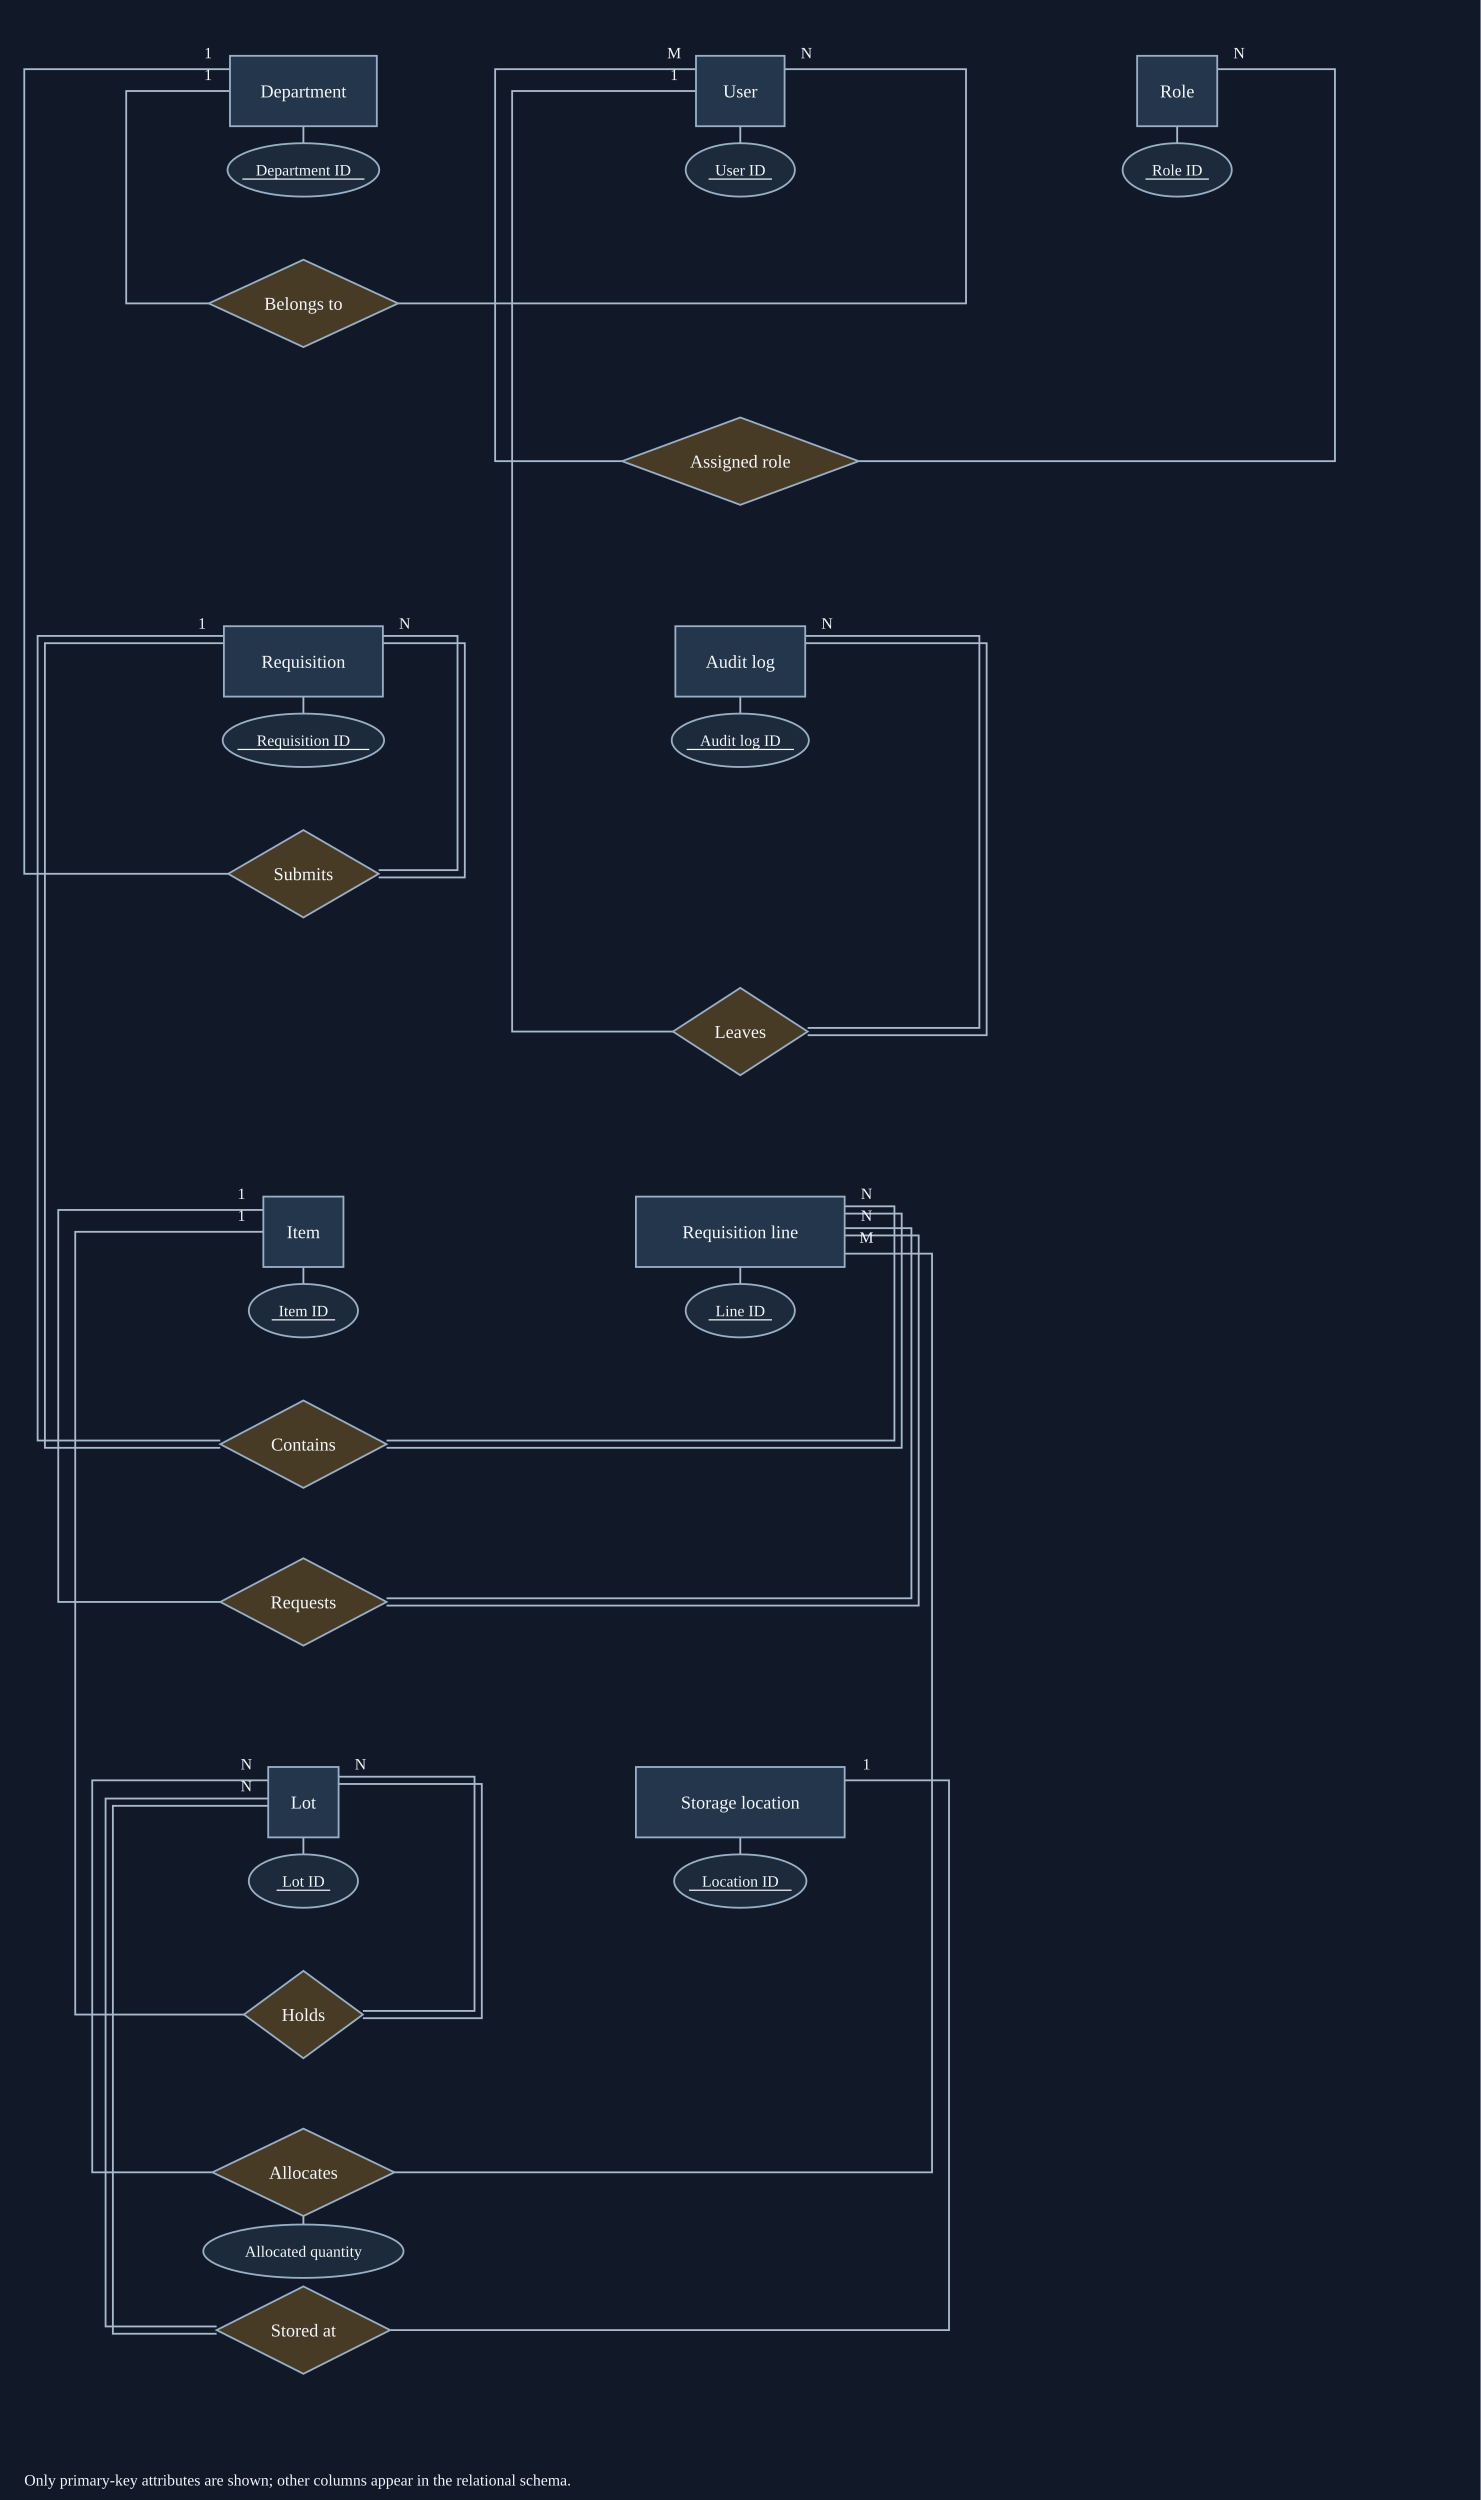
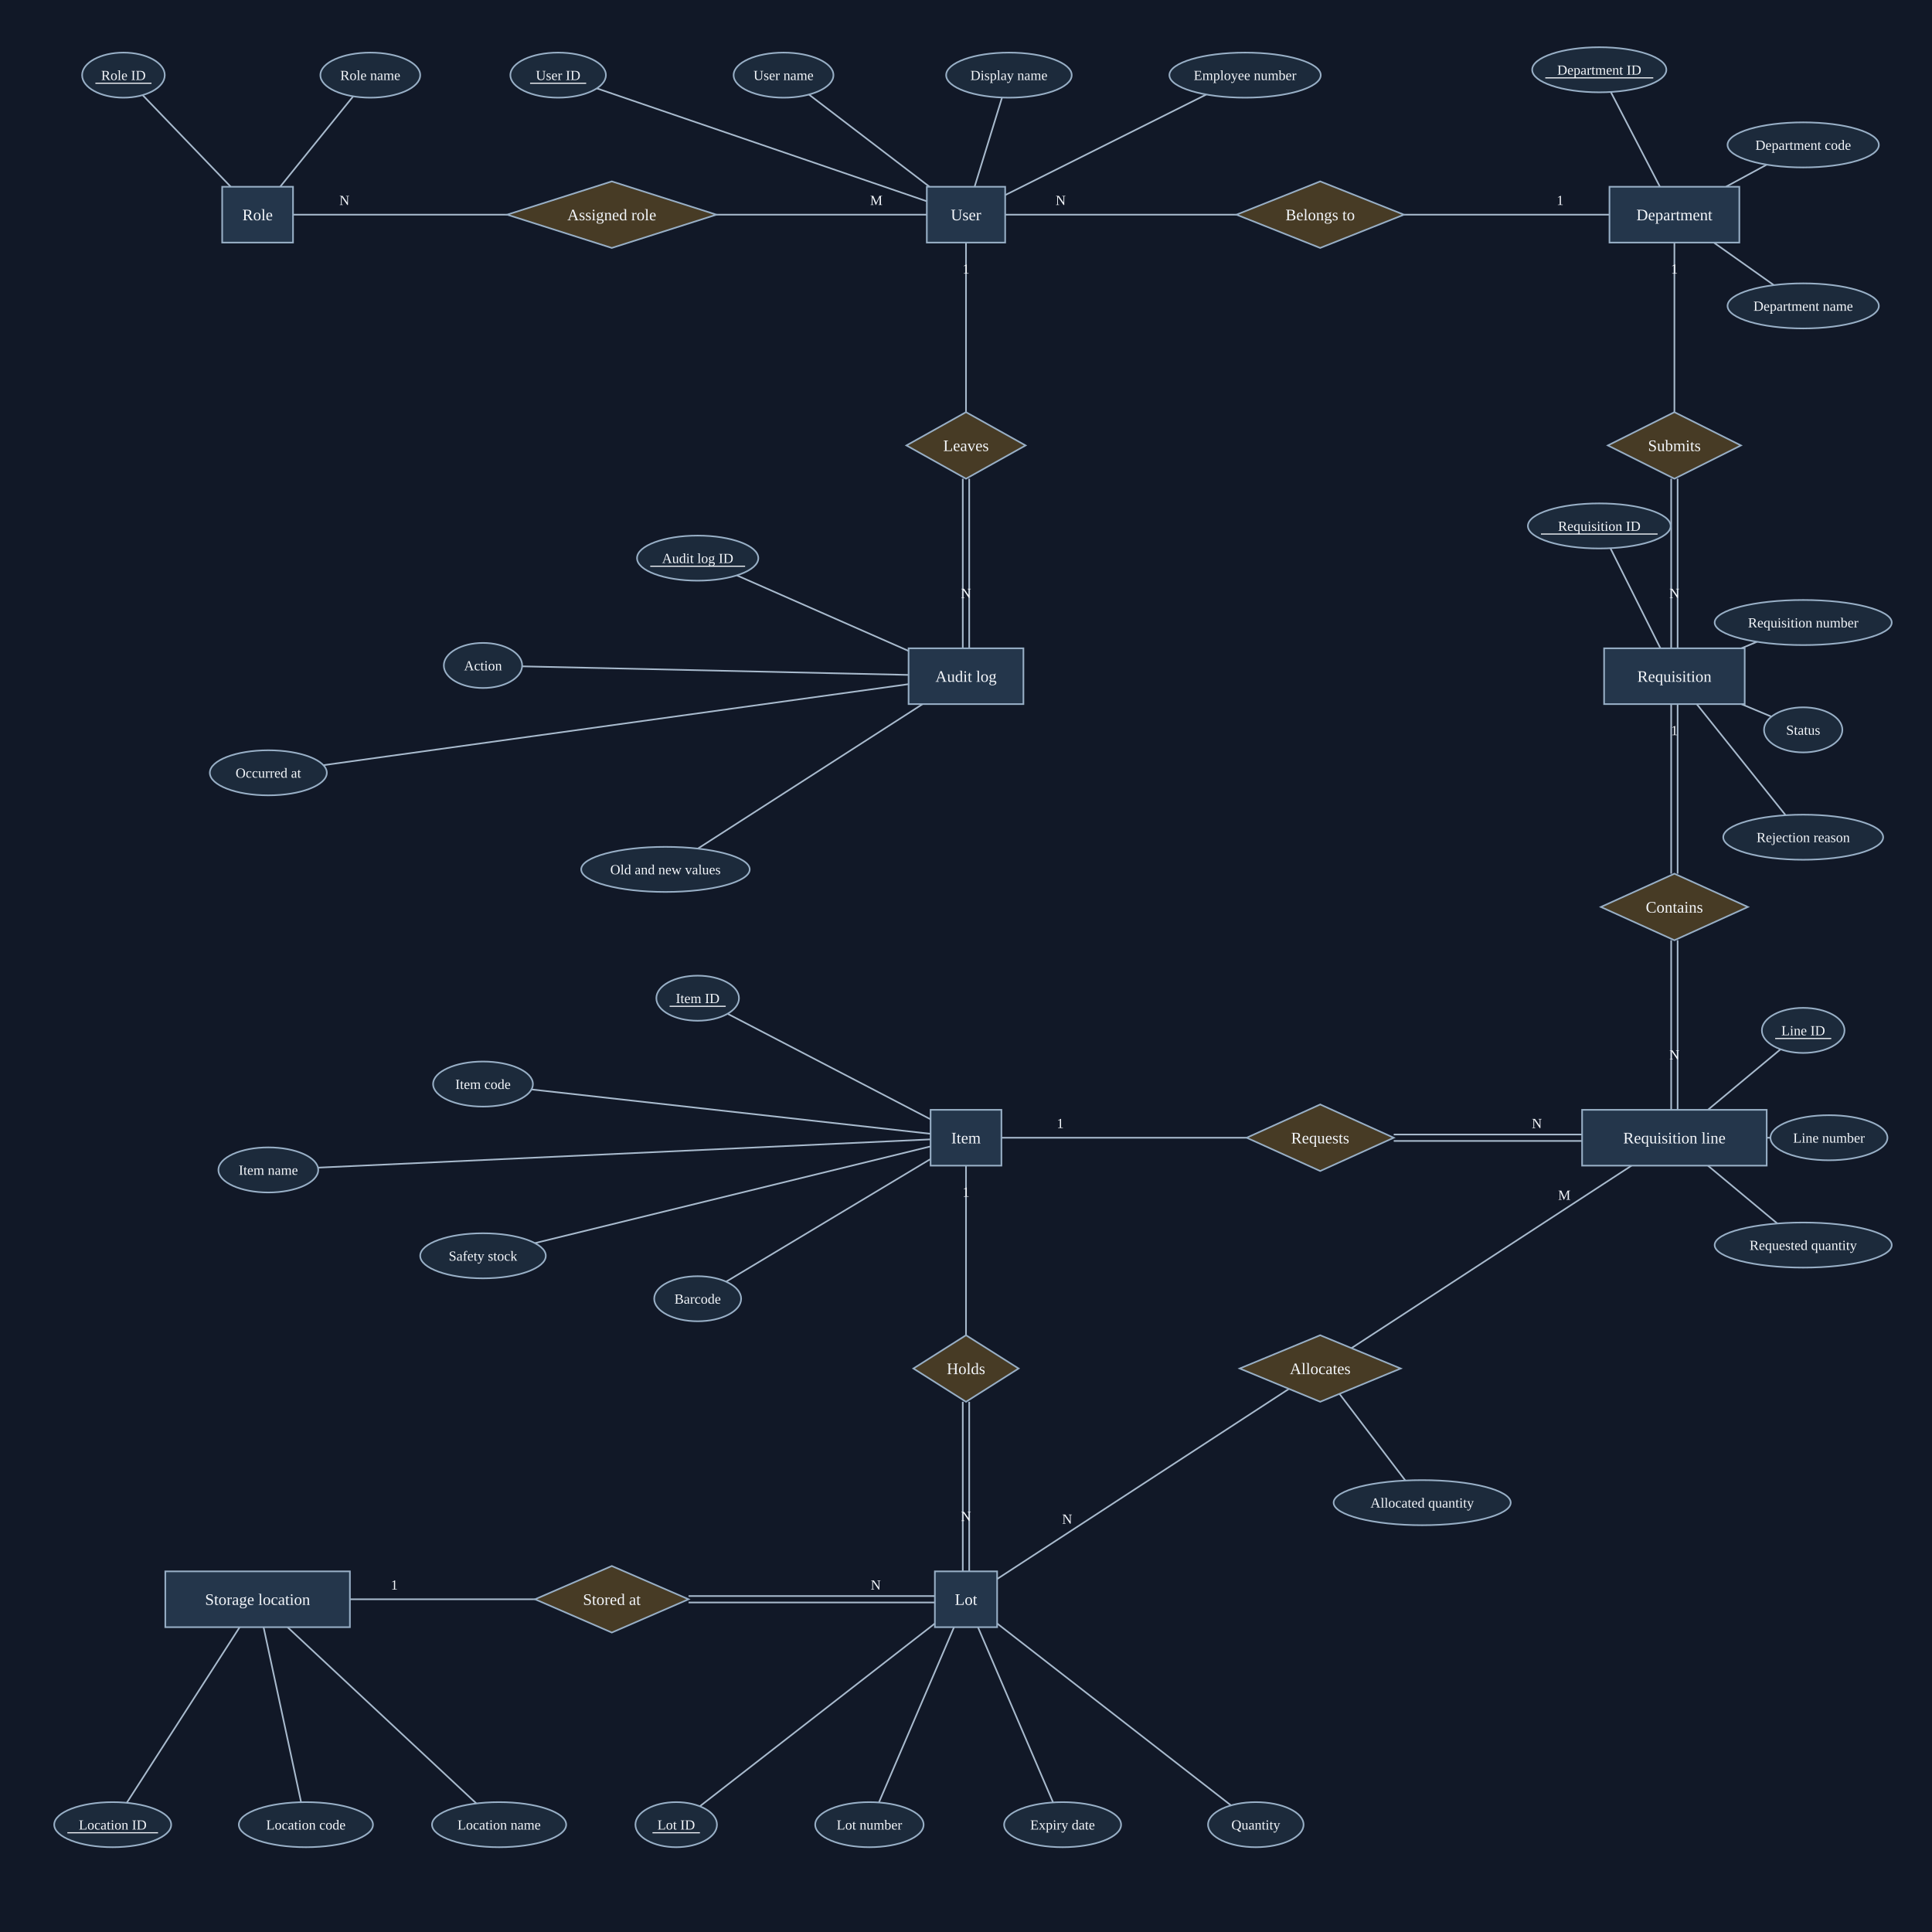
- <svg xmlns="http://www.w3.org/2000/svg" width="1220" height="2060" viewBox="0 0 1220 2060" role="img" aria-labelledby="title description">
-   <rect x="0" y="0" width="1220" height="2060" fill="#111827" />
-   <line data-attribute-line="entity:DEPARTMENT:attribute:DEPARTMENT:DEPARTMENT_ID" x1="250" y1="104" x2="250" y2="118" stroke="#a8bacd" stroke-width="1.5" />
-   <line data-attribute-line="entity:REQUISITION:attribute:REQUISITION:REQUISITION_ID" x1="250" y1="574" x2="250" y2="588" stroke="#a8bacd" stroke-width="1.5" />
-   <line data-attribute-line="entity:ITEM:attribute:ITEM:ITEM_ID" x1="250" y1="1044" x2="250" y2="1058" stroke="#a8bacd" stroke-width="1.5" />
-   <line data-attribute-line="entity:REQUISITION_LINE:attribute:REQUISITION_LINE:REQUISITION_LINE_ID" x1="610" y1="1044" x2="610" y2="1058" stroke="#a8bacd" stroke-width="1.5" />
-   <line data-attribute-line="entity:STOCK_LOT:attribute:STOCK_LOT:STOCK_LOT_ID" x1="250" y1="1514" x2="250" y2="1528" stroke="#a8bacd" stroke-width="1.5" />
-   <line data-attribute-line="entity:STORAGE_LOCATION:attribute:STORAGE_LOCATION:LOCATION_ID" x1="610" y1="1514" x2="610" y2="1528" stroke="#a8bacd" stroke-width="1.5" />
-   <line data-attribute-line="entity:USER:attribute:USER:USER_ID" x1="610" y1="104" x2="610" y2="118" stroke="#a8bacd" stroke-width="1.5" />
-   <line data-attribute-line="entity:ROLE:attribute:ROLE:ROLE_ID" x1="970" y1="104" x2="970" y2="118" stroke="#a8bacd" stroke-width="1.5" />
-   <line data-attribute-line="entity:AUDIT_LOG:attribute:AUDIT_LOG:AUDIT_LOG_ID" x1="610" y1="574" x2="610" y2="588" stroke="#a8bacd" stroke-width="1.5" />
-   <line data-attribute-line="relationship:ALLOCATES:attribute:ALLOCATES:ALLOCATED_QUANTITY" x1="250" y1="1826" x2="250" y2="1833" stroke="#a8bacd" stroke-width="1.5" />
-   <path data-connection="SUBMITS:DEPARTMENT" d="M 189.5 57 H 20 V 720 H 188" fill="none" stroke="#a8bacd" stroke-width="1.5" />
-   <text x="171.5" y="48" text-anchor="middle" font-size="13" fill="#f4f7fb">1</text>
-   <path data-connection="SUBMITS:REQUISITION" d="M 315.5 524 H 377 V 717 H 312" fill="none" stroke="#a8bacd" stroke-width="1.5" />
-   <path data-connection="SUBMITS:REQUISITION" d="M 315.5 530 H 383 V 723 H 312" fill="none" stroke="#a8bacd" stroke-width="1.5" />
-   <text x="333.5" y="518" text-anchor="middle" font-size="13" fill="#f4f7fb">N</text>
-   <path data-connection="CONTAINS:REQUISITION" d="M 184.5 524 H 31 V 1187 H 181.5" fill="none" stroke="#a8bacd" stroke-width="1.5" />
-   <path data-connection="CONTAINS:REQUISITION" d="M 184.5 530 H 37 V 1193 H 181.5" fill="none" stroke="#a8bacd" stroke-width="1.5" />
-   <text x="166.5" y="518" text-anchor="middle" font-size="13" fill="#f4f7fb">1</text>
-   <path data-connection="CONTAINS:REQUISITION_LINE" d="M 696 994 H 737 V 1187 H 318.5" fill="none" stroke="#a8bacd" stroke-width="1.5" />
-   <path data-connection="CONTAINS:REQUISITION_LINE" d="M 696 1000 H 743 V 1193 H 318.5" fill="none" stroke="#a8bacd" stroke-width="1.5" />
-   <text x="714" y="988" text-anchor="middle" font-size="13" fill="#f4f7fb">N</text>
-   <path data-connection="REQUESTS:REQUISITION_LINE" d="M 696 1012 H 751 V 1317 H 318.5" fill="none" stroke="#a8bacd" stroke-width="1.5" />
-   <path data-connection="REQUESTS:REQUISITION_LINE" d="M 696 1018 H 757 V 1323 H 318.5" fill="none" stroke="#a8bacd" stroke-width="1.5" />
-   <text x="714" y="1006" text-anchor="middle" font-size="13" fill="#f4f7fb">N</text>
-   <path data-connection="REQUESTS:ITEM" d="M 217 997 H 48 V 1320 H 181.5" fill="none" stroke="#a8bacd" stroke-width="1.5" />
-   <text x="199" y="988" text-anchor="middle" font-size="13" fill="#f4f7fb">1</text>
-   <path data-connection="HOLDS:ITEM" d="M 217 1015 H 62 V 1660 H 201" fill="none" stroke="#a8bacd" stroke-width="1.5" />
-   <text x="199" y="1006" text-anchor="middle" font-size="13" fill="#f4f7fb">1</text>
-   <path data-connection="HOLDS:STOCK_LOT" d="M 279 1464 H 391 V 1657 H 299" fill="none" stroke="#a8bacd" stroke-width="1.5" />
-   <path data-connection="HOLDS:STOCK_LOT" d="M 279 1470 H 397 V 1663 H 299" fill="none" stroke="#a8bacd" stroke-width="1.5" />
-   <text x="297" y="1458" text-anchor="middle" font-size="13" fill="#f4f7fb">N</text>
-   <path data-connection="ALLOCATES:REQUISITION_LINE" d="M 696 1033 H 768 V 1790 H 325" fill="none" stroke="#a8bacd" stroke-width="1.5" />
-   <text x="714" y="1024" text-anchor="middle" font-size="13" fill="#f4f7fb">M</text>
-   <path data-connection="ALLOCATES:STOCK_LOT" d="M 221 1467 H 76 V 1790 H 175" fill="none" stroke="#a8bacd" stroke-width="1.5" />
-   <text x="203" y="1458" text-anchor="middle" font-size="13" fill="#f4f7fb">N</text>
-   <path data-connection="STORED_AT:STOCK_LOT" d="M 221 1482 H 87 V 1917 H 178.5" fill="none" stroke="#a8bacd" stroke-width="1.5" />
-   <path data-connection="STORED_AT:STOCK_LOT" d="M 221 1488 H 93 V 1923 H 178.5" fill="none" stroke="#a8bacd" stroke-width="1.5" />
-   <text x="203" y="1476" text-anchor="middle" font-size="13" fill="#f4f7fb">N</text>
-   <path data-connection="STORED_AT:STORAGE_LOCATION" d="M 696 1467 H 782 V 1920 H 321.5" fill="none" stroke="#a8bacd" stroke-width="1.5" />
-   <text x="714" y="1458" text-anchor="middle" font-size="13" fill="#f4f7fb">1</text>
-   <path data-connection="BELONGS:DEPARTMENT" d="M 189.5 75 H 104 V 250 H 172" fill="none" stroke="#a8bacd" stroke-width="1.5" />
-   <text x="171.5" y="66" text-anchor="middle" font-size="13" fill="#f4f7fb">1</text>
-   <path data-connection="BELONGS:USER" d="M 646.5 57 H 796 V 250 H 328" fill="none" stroke="#a8bacd" stroke-width="1.5" />
-   <text x="664.5" y="48" text-anchor="middle" font-size="13" fill="#f4f7fb">N</text>
-   <path data-connection="ASSIGNS:USER" d="M 573.5 57 H 408 V 380 H 512.5" fill="none" stroke="#a8bacd" stroke-width="1.5" />
-   <text x="555.5" y="48" text-anchor="middle" font-size="13" fill="#f4f7fb">M</text>
-   <path data-connection="ASSIGNS:ROLE" d="M 1003 57 H 1100 V 380 H 707.5" fill="none" stroke="#a8bacd" stroke-width="1.5" />
-   <text x="1021" y="48" text-anchor="middle" font-size="13" fill="#f4f7fb">N</text>
-   <path data-connection="LEAVES:USER" d="M 573.5 75 H 422 V 850 H 554.5" fill="none" stroke="#a8bacd" stroke-width="1.5" />
-   <text x="555.5" y="66" text-anchor="middle" font-size="13" fill="#f4f7fb">1</text>
-   <path data-connection="LEAVES:AUDIT_LOG" d="M 663.5 524 H 807 V 847 H 665.5" fill="none" stroke="#a8bacd" stroke-width="1.5" />
-   <path data-connection="LEAVES:AUDIT_LOG" d="M 663.5 530 H 813 V 853 H 665.5" fill="none" stroke="#a8bacd" stroke-width="1.5" />
-   <text x="681.5" y="518" text-anchor="middle" font-size="13" fill="#f4f7fb">N</text>
-   <rect data-element="entity:DEPARTMENT" x="189.5" y="46" width="121" height="58" fill="#24364b" stroke="#98afc6" stroke-width="1.5" />
-   <text x="250" y="80.25" text-anchor="middle" font-size="15" fill="#f4f7fb">Department</text>
-   <ellipse data-element="attribute:DEPARTMENT:DEPARTMENT_ID" cx="250" cy="140" rx="62.5" ry="22" fill="#1c2a3b" stroke="#98afc6" stroke-width="1.5" />
-   <text x="250" y="144.55" text-anchor="middle" font-size="13" fill="#f4f7fb">Department ID</text>
-   <line data-primary-key="attribute:DEPARTMENT:DEPARTMENT_ID" x1="199.69" y1="147.55" x2="300.31" y2="147.55" stroke="#f4f7fb" stroke-width="1" />
-   <rect data-element="entity:REQUISITION" x="184.5" y="516" width="131" height="58" fill="#24364b" stroke="#98afc6" stroke-width="1.5" />
-   <text x="250" y="550.25" text-anchor="middle" font-size="15" fill="#f4f7fb">Requisition</text>
-   <ellipse data-element="attribute:REQUISITION:REQUISITION_ID" cx="250" cy="610" rx="66.5" ry="22" fill="#1c2a3b" stroke="#98afc6" stroke-width="1.5" />
-   <text x="250" y="614.55" text-anchor="middle" font-size="13" fill="#f4f7fb">Requisition ID</text>
-   <line data-primary-key="attribute:REQUISITION:REQUISITION_ID" x1="195.66" y1="617.55" x2="304.34" y2="617.55" stroke="#f4f7fb" stroke-width="1" />
-   <rect data-element="entity:ITEM" x="217" y="986" width="66" height="58" fill="#24364b" stroke="#98afc6" stroke-width="1.5" />
-   <text x="250" y="1020.25" text-anchor="middle" font-size="15" fill="#f4f7fb">Item</text>
-   <ellipse data-element="attribute:ITEM:ITEM_ID" cx="250" cy="1080" rx="45" ry="22" fill="#1c2a3b" stroke="#98afc6" stroke-width="1.5" />
-   <text x="250" y="1084.55" text-anchor="middle" font-size="13" fill="#f4f7fb">Item ID</text>
-   <line data-primary-key="attribute:ITEM:ITEM_ID" x1="223.87" y1="1087.55" x2="276.13" y2="1087.55" stroke="#f4f7fb" stroke-width="1" />
-   <rect data-element="entity:REQUISITION_LINE" x="524" y="986" width="172" height="58" fill="#24364b" stroke="#98afc6" stroke-width="1.5" />
-   <text x="610" y="1020.25" text-anchor="middle" font-size="15" fill="#f4f7fb">Requisition line</text>
-   <ellipse data-element="attribute:REQUISITION_LINE:REQUISITION_LINE_ID" cx="610" cy="1080" rx="45" ry="22" fill="#1c2a3b" stroke="#98afc6" stroke-width="1.5" />
-   <text x="610" y="1084.55" text-anchor="middle" font-size="13" fill="#f4f7fb">Line ID</text>
-   <line data-primary-key="attribute:REQUISITION_LINE:REQUISITION_LINE_ID" x1="583.87" y1="1087.55" x2="636.13" y2="1087.55" stroke="#f4f7fb" stroke-width="1" />
-   <rect data-element="entity:STOCK_LOT" x="221" y="1456" width="58" height="58" fill="#24364b" stroke="#98afc6" stroke-width="1.5" />
-   <text x="250" y="1490.25" text-anchor="middle" font-size="15" fill="#f4f7fb">Lot</text>
-   <ellipse data-element="attribute:STOCK_LOT:STOCK_LOT_ID" cx="250" cy="1550" rx="45" ry="22" fill="#1c2a3b" stroke="#98afc6" stroke-width="1.5" />
-   <text x="250" y="1554.55" text-anchor="middle" font-size="13" fill="#f4f7fb">Lot ID</text>
-   <line data-primary-key="attribute:STOCK_LOT:STOCK_LOT_ID" x1="227.9" y1="1557.55" x2="272.1" y2="1557.55" stroke="#f4f7fb" stroke-width="1" />
-   <rect data-element="entity:STORAGE_LOCATION" x="524" y="1456" width="172" height="58" fill="#24364b" stroke="#98afc6" stroke-width="1.5" />
-   <text x="610" y="1490.25" text-anchor="middle" font-size="15" fill="#f4f7fb">Storage location</text>
-   <ellipse data-element="attribute:STORAGE_LOCATION:LOCATION_ID" cx="610" cy="1550" rx="54.5" ry="22" fill="#1c2a3b" stroke="#98afc6" stroke-width="1.5" />
-   <text x="610" y="1554.55" text-anchor="middle" font-size="13" fill="#f4f7fb">Location ID</text>
-   <line data-primary-key="attribute:STORAGE_LOCATION:LOCATION_ID" x1="567.75" y1="1557.55" x2="652.25" y2="1557.55" stroke="#f4f7fb" stroke-width="1" />
-   <rect data-element="entity:USER" x="573.5" y="46" width="73" height="58" fill="#24364b" stroke="#98afc6" stroke-width="1.5" />
-   <text x="610" y="80.25" text-anchor="middle" font-size="15" fill="#f4f7fb">User</text>
-   <ellipse data-element="attribute:USER:USER_ID" cx="610" cy="140" rx="45" ry="22" fill="#1c2a3b" stroke="#98afc6" stroke-width="1.5" />
-   <text x="610" y="144.55" text-anchor="middle" font-size="13" fill="#f4f7fb">User ID</text>
-   <line data-primary-key="attribute:USER:USER_ID" x1="583.87" y1="147.55" x2="636.13" y2="147.55" stroke="#f4f7fb" stroke-width="1" />
-   <rect data-element="entity:ROLE" x="937" y="46" width="66" height="58" fill="#24364b" stroke="#98afc6" stroke-width="1.5" />
-   <text x="970" y="80.25" text-anchor="middle" font-size="15" fill="#f4f7fb">Role</text>
-   <ellipse data-element="attribute:ROLE:ROLE_ID" cx="970" cy="140" rx="45" ry="22" fill="#1c2a3b" stroke="#98afc6" stroke-width="1.5" />
-   <text x="970" y="144.55" text-anchor="middle" font-size="13" fill="#f4f7fb">Role ID</text>
-   <line data-primary-key="attribute:ROLE:ROLE_ID" x1="943.87" y1="147.55" x2="996.13" y2="147.55" stroke="#f4f7fb" stroke-width="1" />
-   <rect data-element="entity:AUDIT_LOG" x="556.5" y="516" width="107" height="58" fill="#24364b" stroke="#98afc6" stroke-width="1.5" />
-   <text x="610" y="550.25" text-anchor="middle" font-size="15" fill="#f4f7fb">Audit log</text>
-   <ellipse data-element="attribute:AUDIT_LOG:AUDIT_LOG_ID" cx="610" cy="610" rx="56.5" ry="22" fill="#1c2a3b" stroke="#98afc6" stroke-width="1.5" />
-   <text x="610" y="614.55" text-anchor="middle" font-size="13" fill="#f4f7fb">Audit log ID</text>
-   <line data-primary-key="attribute:AUDIT_LOG:AUDIT_LOG_ID" x1="565.8" y1="617.55" x2="654.2" y2="617.55" stroke="#f4f7fb" stroke-width="1" />
-   <polygon data-element="relationship:BELONGS" points="250,214 328,250 250,286 172,250" fill="#473b25" stroke="#98afc6" stroke-width="1.5" />
-   <text x="250" y="255.25" text-anchor="middle" font-size="15" fill="#f4f7fb">Belongs to</text>
-   <polygon data-element="relationship:ASSIGNS" points="610,344 707.5,380 610,416 512.5,380" fill="#473b25" stroke="#98afc6" stroke-width="1.5" />
-   <text x="610" y="385.25" text-anchor="middle" font-size="15" fill="#f4f7fb">Assigned role</text>
-   <polygon data-element="relationship:SUBMITS" points="250,684 312,720 250,756 188,720" fill="#473b25" stroke="#98afc6" stroke-width="1.5" />
-   <text x="250" y="725.25" text-anchor="middle" font-size="15" fill="#f4f7fb">Submits</text>
-   <polygon data-element="relationship:LEAVES" points="610,814 665.5,850 610,886 554.5,850" fill="#473b25" stroke="#98afc6" stroke-width="1.5" />
-   <text x="610" y="855.25" text-anchor="middle" font-size="15" fill="#f4f7fb">Leaves</text>
-   <polygon data-element="relationship:CONTAINS" points="250,1154 318.5,1190 250,1226 181.5,1190" fill="#473b25" stroke="#98afc6" stroke-width="1.5" />
-   <text x="250" y="1195.25" text-anchor="middle" font-size="15" fill="#f4f7fb">Contains</text>
-   <polygon data-element="relationship:REQUESTS" points="250,1284 318.5,1320 250,1356 181.5,1320" fill="#473b25" stroke="#98afc6" stroke-width="1.5" />
-   <text x="250" y="1325.25" text-anchor="middle" font-size="15" fill="#f4f7fb">Requests</text>
-   <polygon data-element="relationship:HOLDS" points="250,1624 299,1660 250,1696 201,1660" fill="#473b25" stroke="#98afc6" stroke-width="1.5" />
-   <text x="250" y="1665.25" text-anchor="middle" font-size="15" fill="#f4f7fb">Holds</text>
-   <polygon data-element="relationship:ALLOCATES" points="250,1754 325,1790 250,1826 175,1790" fill="#473b25" stroke="#98afc6" stroke-width="1.5" />
-   <text x="250" y="1795.25" text-anchor="middle" font-size="15" fill="#f4f7fb">Allocates</text>
-   <ellipse data-element="attribute:ALLOCATES:ALLOCATED_QUANTITY" cx="250" cy="1855" rx="82.5" ry="22" fill="#1c2a3b" stroke="#98afc6" stroke-width="1.5" />
-   <text x="250" y="1859.55" text-anchor="middle" font-size="13" fill="#f4f7fb">Allocated quantity</text>
-   <polygon data-element="relationship:STORED_AT" points="250,1884 321.5,1920 250,1956 178.5,1920" fill="#473b25" stroke="#98afc6" stroke-width="1.5" />
-   <text x="250" y="1925.25" text-anchor="middle" font-size="15" fill="#f4f7fb">Stored at</text>
-   <text x="20" y="2048" font-size="13" fill="#f4f7fb">Only primary-key attributes are shown; other columns appear in the relational schema.</text>
+ <svg xmlns="http://www.w3.org/2000/svg" width="1800" height="1800" viewBox="0 0 1800 1800" role="img" aria-labelledby="title description">
+   <rect x="0" y="0" width="1800" height="1800" fill="#111827" />
+   <line data-attribute-line="entity:DEPARTMENT:attribute:DEPARTMENT:DEPARTMENT_ID" x1="1546.519" y1="174" x2="1500.727" y2="85.688" stroke="#a8bacd" stroke-width="1.5" />
+   <line data-attribute-line="entity:DEPARTMENT:attribute:DEPARTMENT:DEPARTMENT_CODE" x1="1608" y1="174" x2="1646.029" y2="153.401" stroke="#a8bacd" stroke-width="1.5" />
+   <line data-attribute-line="entity:DEPARTMENT:attribute:DEPARTMENT:DEPARTMENT_NAME" x1="1596.706" y1="226" x2="1652.671" y2="265.642" stroke="#a8bacd" stroke-width="1.5" />
+   <line data-attribute-line="entity:REQUISITION:attribute:REQUISITION:REQUISITION_ID" x1="1547" y1="604" x2="1500.372" y2="510.743" stroke="#a8bacd" stroke-width="1.5" />
+   <line data-attribute-line="entity:REQUISITION:attribute:REQUISITION:REQUISITION_NO" x1="1622.4" y1="604" x2="1636.991" y2="597.921" stroke="#a8bacd" stroke-width="1.5" />
+   <line data-attribute-line="entity:REQUISITION:attribute:REQUISITION:STATUS" x1="1622.4" y1="656" x2="1650.438" y2="667.683" stroke="#a8bacd" stroke-width="1.5" />
+   <line data-attribute-line="entity:REQUISITION:attribute:REQUISITION:REJECTION_REASON" x1="1580.8" y1="656" x2="1663.612" y2="759.514" stroke="#a8bacd" stroke-width="1.5" />
+   <line data-attribute-line="entity:ITEM:attribute:ITEM:ITEM_ID" x1="867" y1="1042.84" x2="677.866" y2="944.49" stroke="#a8bacd" stroke-width="1.5" />
+   <line data-attribute-line="entity:ITEM:attribute:ITEM:ITEM_CODE" x1="867" y1="1056.333" x2="495.153" y2="1015.017" stroke="#a8bacd" stroke-width="1.5" />
+   <line data-attribute-line="entity:ITEM:attribute:ITEM:ITEM_NAME" x1="867" y1="1061.523" x2="296.259" y2="1087.865" stroke="#a8bacd" stroke-width="1.5" />
+   <line data-attribute-line="entity:ITEM:attribute:ITEM:SAFETY_STOCK" x1="867" y1="1068.067" x2="498.354" y2="1158.18" stroke="#a8bacd" stroke-width="1.5" />
+   <line data-attribute-line="entity:ITEM:attribute:ITEM:BARCODE" x1="867" y1="1079.8" x2="676.481" y2="1194.111" stroke="#a8bacd" stroke-width="1.5" />
+   <line data-attribute-line="entity:REQUISITION_LINE:attribute:REQUISITION_LINE:REQUISITION_LINE_ID" x1="1591.2" y1="1034" x2="1658.915" y2="977.571" stroke="#a8bacd" stroke-width="1.5" />
+   <line data-attribute-line="entity:REQUISITION_LINE:attribute:REQUISITION_LINE:LINE_NO" x1="1646" y1="1060" x2="1649.5" y2="1060" stroke="#a8bacd" stroke-width="1.5" />
+   <line data-attribute-line="entity:REQUISITION_LINE:attribute:REQUISITION_LINE:REQUESTED_QUANTITY" x1="1591.2" y1="1086" x2="1655.899" y2="1139.916" stroke="#a8bacd" stroke-width="1.5" />
+   <line data-attribute-line="entity:STOCK_LOT:attribute:STOCK_LOT:STOCK_LOT_ID" x1="871" y1="1512.556" x2="652.01" y2="1682.881" stroke="#a8bacd" stroke-width="1.5" />
+   <line data-attribute-line="entity:STOCK_LOT:attribute:STOCK_LOT:LOT_NUMBER" x1="888.857" y1="1516" x2="818.86" y2="1679.326" stroke="#a8bacd" stroke-width="1.5" />
+   <line data-attribute-line="entity:STOCK_LOT:attribute:STOCK_LOT:EXPIRY_DATE" x1="911.143" y1="1516" x2="981.12" y2="1679.281" stroke="#a8bacd" stroke-width="1.5" />
+   <line data-attribute-line="entity:STOCK_LOT:attribute:STOCK_LOT:LOT_QUANTITY" x1="929" y1="1512.556" x2="1146.917" y2="1682.046" stroke="#a8bacd" stroke-width="1.5" />
+   <line data-attribute-line="entity:STORAGE_LOCATION:attribute:STORAGE_LOCATION:LOCATION_ID" x1="223.286" y1="1516" x2="118.104" y2="1679.616" stroke="#a8bacd" stroke-width="1.5" />
+   <line data-attribute-line="entity:STORAGE_LOCATION:attribute:STORAGE_LOCATION:LOCATION_CODE" x1="245.571" y1="1516" x2="280.512" y2="1679.054" stroke="#a8bacd" stroke-width="1.5" />
+   <line data-attribute-line="entity:STORAGE_LOCATION:attribute:STORAGE_LOCATION:LOCATION_NAME" x1="267.857" y1="1516" x2="443.83" y2="1680.241" stroke="#a8bacd" stroke-width="1.5" />
+   <line data-attribute-line="entity:USER:attribute:USER:USER_ID" x1="863.5" y1="187.513" x2="556.029" y2="82.326" stroke="#a8bacd" stroke-width="1.5" />
+   <line data-attribute-line="entity:USER:attribute:USER:USER_NAME" x1="866" y1="174" x2="753.646" y2="88.082" stroke="#a8bacd" stroke-width="1.5" />
+   <line data-attribute-line="entity:USER:attribute:USER:DISPLAY_NAME" x1="908" y1="174" x2="933.578" y2="90.873" stroke="#a8bacd" stroke-width="1.5" />
+   <line data-attribute-line="entity:USER:attribute:USER:EMPLOYEE_NO" x1="936.5" y1="181.75" x2="1123.918" y2="88.041" stroke="#a8bacd" stroke-width="1.5" />
+   <line data-attribute-line="entity:ROLE:attribute:ROLE:ROLE_ID" x1="215" y1="174" x2="132.882" y2="88.597" stroke="#a8bacd" stroke-width="1.5" />
+   <line data-attribute-line="entity:ROLE:attribute:ROLE:ROLE_NAME" x1="261" y1="174" x2="329.065" y2="89.729" stroke="#a8bacd" stroke-width="1.5" />
+   <line data-attribute-line="entity:AUDIT_LOG:attribute:AUDIT_LOG:AUDIT_LOG_ID" x1="846.5" y1="606.46" x2="686.46" y2="536.042" stroke="#a8bacd" stroke-width="1.5" />
+   <line data-attribute-line="entity:AUDIT_LOG:attribute:AUDIT_LOG:ACTION" x1="846.5" y1="628.811" x2="486.473" y2="620.811" stroke="#a8bacd" stroke-width="1.5" />
+   <line data-attribute-line="entity:AUDIT_LOG:attribute:AUDIT_LOG:OCCURRED_AT" x1="846.5" y1="637.408" x2="301.289" y2="712.898" stroke="#a8bacd" stroke-width="1.5" />
+   <line data-attribute-line="entity:AUDIT_LOG:attribute:AUDIT_LOG:VALUES" x1="859.556" y1="656" x2="650.16" y2="790.612" stroke="#a8bacd" stroke-width="1.5" />
+   <line data-attribute-line="relationship:ALLOCATES:attribute:ALLOCATES:ALLOCATED_QUANTITY" x1="1247.928" y1="1298.59" x2="1309.331" y2="1379.382" stroke="#a8bacd" stroke-width="1.5" />
+   <line data-connection="SUBMITS:DEPARTMENT" x1="1560" y1="226" x2="1560" y2="384" stroke="#a8bacd" stroke-width="1.5" />
+   <text x="1560" y="254.92" text-anchor="middle" font-size="13" fill="#f4f7fb">1</text>
+   <line data-connection="SUBMITS:REQUISITION" x1="1557" y1="604" x2="1557" y2="446" stroke="#a8bacd" stroke-width="1.5" />
+   <line data-connection="SUBMITS:REQUISITION" x1="1563" y1="604" x2="1563" y2="446" stroke="#a8bacd" stroke-width="1.5" />
+   <text x="1560" y="557.08" text-anchor="middle" font-size="13" fill="#f4f7fb">N</text>
+   <line data-connection="CONTAINS:REQUISITION" x1="1563" y1="656" x2="1563" y2="814" stroke="#a8bacd" stroke-width="1.5" />
+   <line data-connection="CONTAINS:REQUISITION" x1="1557" y1="656" x2="1557" y2="814" stroke="#a8bacd" stroke-width="1.5" />
+   <text x="1560" y="684.92" text-anchor="middle" font-size="13" fill="#f4f7fb">1</text>
+   <line data-connection="CONTAINS:REQUISITION_LINE" x1="1557" y1="1034" x2="1557" y2="876" stroke="#a8bacd" stroke-width="1.5" />
+   <line data-connection="CONTAINS:REQUISITION_LINE" x1="1563" y1="1034" x2="1563" y2="876" stroke="#a8bacd" stroke-width="1.5" />
+   <text x="1560" y="987.08" text-anchor="middle" font-size="13" fill="#f4f7fb">N</text>
+   <line data-connection="REQUESTS:REQUISITION_LINE" x1="1474" y1="1063" x2="1298.5" y2="1063" stroke="#a8bacd" stroke-width="1.5" />
+   <line data-connection="REQUESTS:REQUISITION_LINE" x1="1474" y1="1057" x2="1298.5" y2="1057" stroke="#a8bacd" stroke-width="1.5" />
+   <text x="1431.88" y="1051" text-anchor="middle" font-size="13" fill="#f4f7fb">N</text>
+   <line data-connection="REQUESTS:ITEM" x1="933" y1="1060" x2="1161.5" y2="1060" stroke="#a8bacd" stroke-width="1.5" />
+   <text x="987.84" y="1051" text-anchor="middle" font-size="13" fill="#f4f7fb">1</text>
+   <line data-connection="HOLDS:ITEM" x1="900" y1="1086" x2="900" y2="1244" stroke="#a8bacd" stroke-width="1.5" />
+   <text x="900" y="1114.92" text-anchor="middle" font-size="13" fill="#f4f7fb">1</text>
+   <line data-connection="HOLDS:STOCK_LOT" x1="897" y1="1464" x2="897" y2="1306" stroke="#a8bacd" stroke-width="1.5" />
+   <line data-connection="HOLDS:STOCK_LOT" x1="903" y1="1464" x2="903" y2="1306" stroke="#a8bacd" stroke-width="1.5" />
+   <text x="900" y="1417.08" text-anchor="middle" font-size="13" fill="#f4f7fb">N</text>
+   <line data-connection="ALLOCATES:REQUISITION_LINE" x1="1520.09" y1="1086" x2="1259.11" y2="1256.03" stroke="#a8bacd" stroke-width="1.5" />
+   <text x="1457.46" y="1117.81" text-anchor="middle" font-size="13" fill="#f4f7fb">M</text>
+   <line data-connection="ALLOCATES:STOCK_LOT" x1="929" y1="1471.11" x2="1200.89" y2="1293.97" stroke="#a8bacd" stroke-width="1.5" />
+   <text x="994.25" y="1419.59" text-anchor="middle" font-size="13" fill="#f4f7fb">N</text>
+   <line data-connection="STORED_AT:STOCK_LOT" x1="871" y1="1493" x2="641.5" y2="1493" stroke="#a8bacd" stroke-width="1.5" />
+   <line data-connection="STORED_AT:STOCK_LOT" x1="871" y1="1487" x2="641.5" y2="1487" stroke="#a8bacd" stroke-width="1.5" />
+   <text x="815.92" y="1481" text-anchor="middle" font-size="13" fill="#f4f7fb">N</text>
+   <line data-connection="STORED_AT:STORAGE_LOCATION" x1="326" y1="1490" x2="498.5" y2="1490" stroke="#a8bacd" stroke-width="1.5" />
+   <text x="367.4" y="1481" text-anchor="middle" font-size="13" fill="#f4f7fb">1</text>
+   <line data-connection="BELONGS:DEPARTMENT" x1="1499.5" y1="200" x2="1308" y2="200" stroke="#a8bacd" stroke-width="1.5" />
+   <text x="1453.54" y="191" text-anchor="middle" font-size="13" fill="#f4f7fb">1</text>
+   <line data-connection="BELONGS:USER" x1="936.5" y1="200" x2="1152" y2="200" stroke="#a8bacd" stroke-width="1.5" />
+   <text x="988.22" y="191" text-anchor="middle" font-size="13" fill="#f4f7fb">N</text>
+   <line data-connection="ASSIGNS:USER" x1="863.5" y1="200" x2="667.5" y2="200" stroke="#a8bacd" stroke-width="1.5" />
+   <text x="816.46" y="191" text-anchor="middle" font-size="13" fill="#f4f7fb">M</text>
+   <line data-connection="ASSIGNS:ROLE" x1="273" y1="200" x2="472.5" y2="200" stroke="#a8bacd" stroke-width="1.5" />
+   <text x="320.88" y="191" text-anchor="middle" font-size="13" fill="#f4f7fb">N</text>
+   <line data-connection="LEAVES:USER" x1="900" y1="226" x2="900" y2="384" stroke="#a8bacd" stroke-width="1.5" />
+   <text x="900" y="254.92" text-anchor="middle" font-size="13" fill="#f4f7fb">1</text>
+   <line data-connection="LEAVES:AUDIT_LOG" x1="897" y1="604" x2="897" y2="446" stroke="#a8bacd" stroke-width="1.5" />
+   <line data-connection="LEAVES:AUDIT_LOG" x1="903" y1="604" x2="903" y2="446" stroke="#a8bacd" stroke-width="1.5" />
+   <text x="900" y="557.08" text-anchor="middle" font-size="13" fill="#f4f7fb">N</text>
+   <rect data-element="entity:DEPARTMENT" x="1499.5" y="174" width="121" height="52" fill="#24364b" stroke="#98afc6" stroke-width="1.5" />
+   <text x="1560" y="205.25" text-anchor="middle" font-size="15" fill="#f4f7fb">Department</text>
+   <ellipse data-element="attribute:DEPARTMENT:DEPARTMENT_ID" cx="1490" cy="65" rx="62.5" ry="21" fill="#1c2a3b" stroke="#98afc6" stroke-width="1.5" />
+   <text x="1490" y="69.55" text-anchor="middle" font-size="13" fill="#f4f7fb">Department ID</text>
+   <line data-primary-key="attribute:DEPARTMENT:DEPARTMENT_ID" x1="1439.69" y1="72.55" x2="1540.31" y2="72.55" stroke="#f4f7fb" stroke-width="1" />
+   <ellipse data-element="attribute:DEPARTMENT:DEPARTMENT_CODE" cx="1680" cy="135" rx="70.5" ry="21" fill="#1c2a3b" stroke="#98afc6" stroke-width="1.5" />
+   <text x="1680" y="139.55" text-anchor="middle" font-size="13" fill="#f4f7fb">Department code</text>
+   <ellipse data-element="attribute:DEPARTMENT:DEPARTMENT_NAME" cx="1680" cy="285" rx="70.5" ry="21" fill="#1c2a3b" stroke="#98afc6" stroke-width="1.5" />
+   <text x="1680" y="289.55" text-anchor="middle" font-size="13" fill="#f4f7fb">Department name</text>
+   <rect data-element="entity:REQUISITION" x="1494.5" y="604" width="131" height="52" fill="#24364b" stroke="#98afc6" stroke-width="1.5" />
+   <text x="1560" y="635.25" text-anchor="middle" font-size="15" fill="#f4f7fb">Requisition</text>
+   <ellipse data-element="attribute:REQUISITION:REQUISITION_ID" cx="1490" cy="490" rx="66.5" ry="21" fill="#1c2a3b" stroke="#98afc6" stroke-width="1.5" />
+   <text x="1490" y="494.55" text-anchor="middle" font-size="13" fill="#f4f7fb">Requisition ID</text>
+   <line data-primary-key="attribute:REQUISITION:REQUISITION_ID" x1="1435.66" y1="497.55" x2="1544.34" y2="497.55" stroke="#f4f7fb" stroke-width="1" />
+   <ellipse data-element="attribute:REQUISITION:REQUISITION_NO" cx="1680" cy="580" rx="82.5" ry="21" fill="#1c2a3b" stroke="#98afc6" stroke-width="1.5" />
+   <text x="1680" y="584.55" text-anchor="middle" font-size="13" fill="#f4f7fb">Requisition number</text>
+   <ellipse data-element="attribute:REQUISITION:STATUS" cx="1680" cy="680" rx="36.5" ry="21" fill="#1c2a3b" stroke="#98afc6" stroke-width="1.5" />
+   <text x="1680" y="684.55" text-anchor="middle" font-size="13" fill="#f4f7fb">Status</text>
+   <ellipse data-element="attribute:REQUISITION:REJECTION_REASON" cx="1680" cy="780" rx="74.5" ry="21" fill="#1c2a3b" stroke="#98afc6" stroke-width="1.5" />
+   <text x="1680" y="784.55" text-anchor="middle" font-size="13" fill="#f4f7fb">Rejection reason</text>
+   <rect data-element="entity:ITEM" x="867" y="1034" width="66" height="52" fill="#24364b" stroke="#98afc6" stroke-width="1.5" />
+   <text x="900" y="1065.25" text-anchor="middle" font-size="15" fill="#f4f7fb">Item</text>
+   <ellipse data-element="attribute:ITEM:ITEM_ID" cx="650" cy="930" rx="38.5" ry="21" fill="#1c2a3b" stroke="#98afc6" stroke-width="1.5" />
+   <text x="650" y="934.55" text-anchor="middle" font-size="13" fill="#f4f7fb">Item ID</text>
+   <line data-primary-key="attribute:ITEM:ITEM_ID" x1="623.87" y1="937.55" x2="676.13" y2="937.55" stroke="#f4f7fb" stroke-width="1" />
+   <ellipse data-element="attribute:ITEM:ITEM_CODE" cx="450" cy="1010" rx="46.5" ry="21" fill="#1c2a3b" stroke="#98afc6" stroke-width="1.5" />
+   <text x="450" y="1014.55" text-anchor="middle" font-size="13" fill="#f4f7fb">Item code</text>
+   <ellipse data-element="attribute:ITEM:ITEM_NAME" cx="250" cy="1090" rx="46.5" ry="21" fill="#1c2a3b" stroke="#98afc6" stroke-width="1.5" />
+   <text x="250" y="1094.55" text-anchor="middle" font-size="13" fill="#f4f7fb">Item name</text>
+   <ellipse data-element="attribute:ITEM:SAFETY_STOCK" cx="450" cy="1170" rx="58.5" ry="21" fill="#1c2a3b" stroke="#98afc6" stroke-width="1.5" />
+   <text x="450" y="1174.55" text-anchor="middle" font-size="13" fill="#f4f7fb">Safety stock</text>
+   <ellipse data-element="attribute:ITEM:BARCODE" cx="650" cy="1210" rx="40.5" ry="21" fill="#1c2a3b" stroke="#98afc6" stroke-width="1.5" />
+   <text x="650" y="1214.55" text-anchor="middle" font-size="13" fill="#f4f7fb">Barcode</text>
+   <rect data-element="entity:REQUISITION_LINE" x="1474" y="1034" width="172" height="52" fill="#24364b" stroke="#98afc6" stroke-width="1.5" />
+   <text x="1560" y="1065.25" text-anchor="middle" font-size="15" fill="#f4f7fb">Requisition line</text>
+   <ellipse data-element="attribute:REQUISITION_LINE:REQUISITION_LINE_ID" cx="1680" cy="960" rx="38.5" ry="21" fill="#1c2a3b" stroke="#98afc6" stroke-width="1.5" />
+   <text x="1680" y="964.55" text-anchor="middle" font-size="13" fill="#f4f7fb">Line ID</text>
+   <line data-primary-key="attribute:REQUISITION_LINE:REQUISITION_LINE_ID" x1="1653.87" y1="967.55" x2="1706.13" y2="967.55" stroke="#f4f7fb" stroke-width="1" />
+   <ellipse data-element="attribute:REQUISITION_LINE:LINE_NO" cx="1704" cy="1060" rx="54.5" ry="21" fill="#1c2a3b" stroke="#98afc6" stroke-width="1.5" />
+   <text x="1704" y="1064.55" text-anchor="middle" font-size="13" fill="#f4f7fb">Line number</text>
+   <ellipse data-element="attribute:REQUISITION_LINE:REQUESTED_QUANTITY" cx="1680" cy="1160" rx="82.5" ry="21" fill="#1c2a3b" stroke="#98afc6" stroke-width="1.5" />
+   <text x="1680" y="1164.55" text-anchor="middle" font-size="13" fill="#f4f7fb">Requested quantity</text>
+   <rect data-element="entity:STOCK_LOT" x="871" y="1464" width="58" height="52" fill="#24364b" stroke="#98afc6" stroke-width="1.5" />
+   <text x="900" y="1495.25" text-anchor="middle" font-size="15" fill="#f4f7fb">Lot</text>
+   <ellipse data-element="attribute:STOCK_LOT:STOCK_LOT_ID" cx="630" cy="1700" rx="38" ry="21" fill="#1c2a3b" stroke="#98afc6" stroke-width="1.5" />
+   <text x="630" y="1704.55" text-anchor="middle" font-size="13" fill="#f4f7fb">Lot ID</text>
+   <line data-primary-key="attribute:STOCK_LOT:STOCK_LOT_ID" x1="607.9" y1="1707.55" x2="652.1" y2="1707.55" stroke="#f4f7fb" stroke-width="1" />
+   <ellipse data-element="attribute:STOCK_LOT:LOT_NUMBER" cx="810" cy="1700" rx="50.5" ry="21" fill="#1c2a3b" stroke="#98afc6" stroke-width="1.5" />
+   <text x="810" y="1704.55" text-anchor="middle" font-size="13" fill="#f4f7fb">Lot number</text>
+   <ellipse data-element="attribute:STOCK_LOT:EXPIRY_DATE" cx="990" cy="1700" rx="54.5" ry="21" fill="#1c2a3b" stroke="#98afc6" stroke-width="1.5" />
+   <text x="990" y="1704.55" text-anchor="middle" font-size="13" fill="#f4f7fb">Expiry date</text>
+   <ellipse data-element="attribute:STOCK_LOT:LOT_QUANTITY" cx="1170" cy="1700" rx="44.5" ry="21" fill="#1c2a3b" stroke="#98afc6" stroke-width="1.5" />
+   <text x="1170" y="1704.55" text-anchor="middle" font-size="13" fill="#f4f7fb">Quantity</text>
+   <rect data-element="entity:STORAGE_LOCATION" x="154" y="1464" width="172" height="52" fill="#24364b" stroke="#98afc6" stroke-width="1.5" />
+   <text x="240" y="1495.25" text-anchor="middle" font-size="15" fill="#f4f7fb">Storage location</text>
+   <ellipse data-element="attribute:STORAGE_LOCATION:LOCATION_ID" cx="105" cy="1700" rx="54.5" ry="21" fill="#1c2a3b" stroke="#98afc6" stroke-width="1.5" />
+   <text x="105" y="1704.55" text-anchor="middle" font-size="13" fill="#f4f7fb">Location ID</text>
+   <line data-primary-key="attribute:STORAGE_LOCATION:LOCATION_ID" x1="62.75" y1="1707.55" x2="147.25" y2="1707.55" stroke="#f4f7fb" stroke-width="1" />
+   <ellipse data-element="attribute:STORAGE_LOCATION:LOCATION_CODE" cx="285" cy="1700" rx="62.5" ry="21" fill="#1c2a3b" stroke="#98afc6" stroke-width="1.5" />
+   <text x="285" y="1704.55" text-anchor="middle" font-size="13" fill="#f4f7fb">Location code</text>
+   <ellipse data-element="attribute:STORAGE_LOCATION:LOCATION_NAME" cx="465" cy="1700" rx="62.5" ry="21" fill="#1c2a3b" stroke="#98afc6" stroke-width="1.5" />
+   <text x="465" y="1704.55" text-anchor="middle" font-size="13" fill="#f4f7fb">Location name</text>
+   <rect data-element="entity:USER" x="863.5" y="174" width="73" height="52" fill="#24364b" stroke="#98afc6" stroke-width="1.5" />
+   <text x="900" y="205.25" text-anchor="middle" font-size="15" fill="#f4f7fb">User</text>
+   <ellipse data-element="attribute:USER:USER_ID" cx="520" cy="70" rx="44.5" ry="21" fill="#1c2a3b" stroke="#98afc6" stroke-width="1.5" />
+   <text x="520" y="74.55" text-anchor="middle" font-size="13" fill="#f4f7fb">User ID</text>
+   <line data-primary-key="attribute:USER:USER_ID" x1="493.87" y1="77.55" x2="546.13" y2="77.55" stroke="#f4f7fb" stroke-width="1" />
+   <ellipse data-element="attribute:USER:USER_NAME" cx="730" cy="70" rx="46.5" ry="21" fill="#1c2a3b" stroke="#98afc6" stroke-width="1.5" />
+   <text x="730" y="74.55" text-anchor="middle" font-size="13" fill="#f4f7fb">User name</text>
+   <ellipse data-element="attribute:USER:DISPLAY_NAME" cx="940" cy="70" rx="58.5" ry="21" fill="#1c2a3b" stroke="#98afc6" stroke-width="1.5" />
+   <text x="940" y="74.55" text-anchor="middle" font-size="13" fill="#f4f7fb">Display name</text>
+   <ellipse data-element="attribute:USER:EMPLOYEE_NO" cx="1160" cy="70" rx="70.5" ry="21" fill="#1c2a3b" stroke="#98afc6" stroke-width="1.5" />
+   <text x="1160" y="74.55" text-anchor="middle" font-size="13" fill="#f4f7fb">Employee number</text>
+   <rect data-element="entity:ROLE" x="207" y="174" width="66" height="52" fill="#24364b" stroke="#98afc6" stroke-width="1.5" />
+   <text x="240" y="205.25" text-anchor="middle" font-size="15" fill="#f4f7fb">Role</text>
+   <ellipse data-element="attribute:ROLE:ROLE_ID" cx="115" cy="70" rx="38.5" ry="21" fill="#1c2a3b" stroke="#98afc6" stroke-width="1.5" />
+   <text x="115" y="74.55" text-anchor="middle" font-size="13" fill="#f4f7fb">Role ID</text>
+   <line data-primary-key="attribute:ROLE:ROLE_ID" x1="88.87" y1="77.55" x2="141.13" y2="77.55" stroke="#f4f7fb" stroke-width="1" />
+   <ellipse data-element="attribute:ROLE:ROLE_NAME" cx="345" cy="70" rx="46.5" ry="21" fill="#1c2a3b" stroke="#98afc6" stroke-width="1.5" />
+   <text x="345" y="74.55" text-anchor="middle" font-size="13" fill="#f4f7fb">Role name</text>
+   <rect data-element="entity:AUDIT_LOG" x="846.5" y="604" width="107" height="52" fill="#24364b" stroke="#98afc6" stroke-width="1.5" />
+   <text x="900" y="635.25" text-anchor="middle" font-size="15" fill="#f4f7fb">Audit log</text>
+   <ellipse data-element="attribute:AUDIT_LOG:AUDIT_LOG_ID" cx="650" cy="520" rx="56.5" ry="21" fill="#1c2a3b" stroke="#98afc6" stroke-width="1.5" />
+   <text x="650" y="524.55" text-anchor="middle" font-size="13" fill="#f4f7fb">Audit log ID</text>
+   <line data-primary-key="attribute:AUDIT_LOG:AUDIT_LOG_ID" x1="605.8" y1="527.55" x2="694.2" y2="527.55" stroke="#f4f7fb" stroke-width="1" />
+   <ellipse data-element="attribute:AUDIT_LOG:ACTION" cx="450" cy="620" rx="36.5" ry="21" fill="#1c2a3b" stroke="#98afc6" stroke-width="1.5" />
+   <text x="450" y="624.55" text-anchor="middle" font-size="13" fill="#f4f7fb">Action</text>
+   <ellipse data-element="attribute:AUDIT_LOG:OCCURRED_AT" cx="250" cy="720" rx="54.5" ry="21" fill="#1c2a3b" stroke="#98afc6" stroke-width="1.5" />
+   <text x="250" y="724.55" text-anchor="middle" font-size="13" fill="#f4f7fb">Occurred at</text>
+   <ellipse data-element="attribute:AUDIT_LOG:VALUES" cx="620" cy="810" rx="78.5" ry="21" fill="#1c2a3b" stroke="#98afc6" stroke-width="1.5" />
+   <text x="620" y="814.55" text-anchor="middle" font-size="13" fill="#f4f7fb">Old and new values</text>
+   <polygon data-element="relationship:SUBMITS" points="1560,384 1622,415 1560,446 1498,415" fill="#473b25" stroke="#98afc6" stroke-width="1.5" />
+   <text x="1560" y="420.25" text-anchor="middle" font-size="15" fill="#f4f7fb">Submits</text>
+   <polygon data-element="relationship:CONTAINS" points="1560,814 1628.5,845 1560,876 1491.5,845" fill="#473b25" stroke="#98afc6" stroke-width="1.5" />
+   <text x="1560" y="850.25" text-anchor="middle" font-size="15" fill="#f4f7fb">Contains</text>
+   <polygon data-element="relationship:REQUESTS" points="1230,1029 1298.5,1060 1230,1091 1161.5,1060" fill="#473b25" stroke="#98afc6" stroke-width="1.5" />
+   <text x="1230" y="1065.25" text-anchor="middle" font-size="15" fill="#f4f7fb">Requests</text>
+   <polygon data-element="relationship:HOLDS" points="900,1244 949,1275 900,1306 851,1275" fill="#473b25" stroke="#98afc6" stroke-width="1.5" />
+   <text x="900" y="1280.25" text-anchor="middle" font-size="15" fill="#f4f7fb">Holds</text>
+   <polygon data-element="relationship:ALLOCATES" points="1230,1244 1305,1275 1230,1306 1155,1275" fill="#473b25" stroke="#98afc6" stroke-width="1.5" />
+   <text x="1230" y="1280.25" text-anchor="middle" font-size="15" fill="#f4f7fb">Allocates</text>
+   <ellipse data-element="attribute:ALLOCATES:ALLOCATED_QUANTITY" cx="1325" cy="1400" rx="82.5" ry="21" fill="#1c2a3b" stroke="#98afc6" stroke-width="1.5" />
+   <text x="1325" y="1404.55" text-anchor="middle" font-size="13" fill="#f4f7fb">Allocated quantity</text>
+   <polygon data-element="relationship:STORED_AT" points="570,1459 641.5,1490 570,1521 498.5,1490" fill="#473b25" stroke="#98afc6" stroke-width="1.5" />
+   <text x="570" y="1495.25" text-anchor="middle" font-size="15" fill="#f4f7fb">Stored at</text>
+   <polygon data-element="relationship:BELONGS" points="1230,169 1308,200 1230,231 1152,200" fill="#473b25" stroke="#98afc6" stroke-width="1.5" />
+   <text x="1230" y="205.25" text-anchor="middle" font-size="15" fill="#f4f7fb">Belongs to</text>
+   <polygon data-element="relationship:ASSIGNS" points="570,169 667.5,200 570,231 472.5,200" fill="#473b25" stroke="#98afc6" stroke-width="1.5" />
+   <text x="570" y="205.25" text-anchor="middle" font-size="15" fill="#f4f7fb">Assigned role</text>
+   <polygon data-element="relationship:LEAVES" points="900,384 955.5,415 900,446 844.5,415" fill="#473b25" stroke="#98afc6" stroke-width="1.5" />
+   <text x="900" y="420.25" text-anchor="middle" font-size="15" fill="#f4f7fb">Leaves</text>
</svg>
